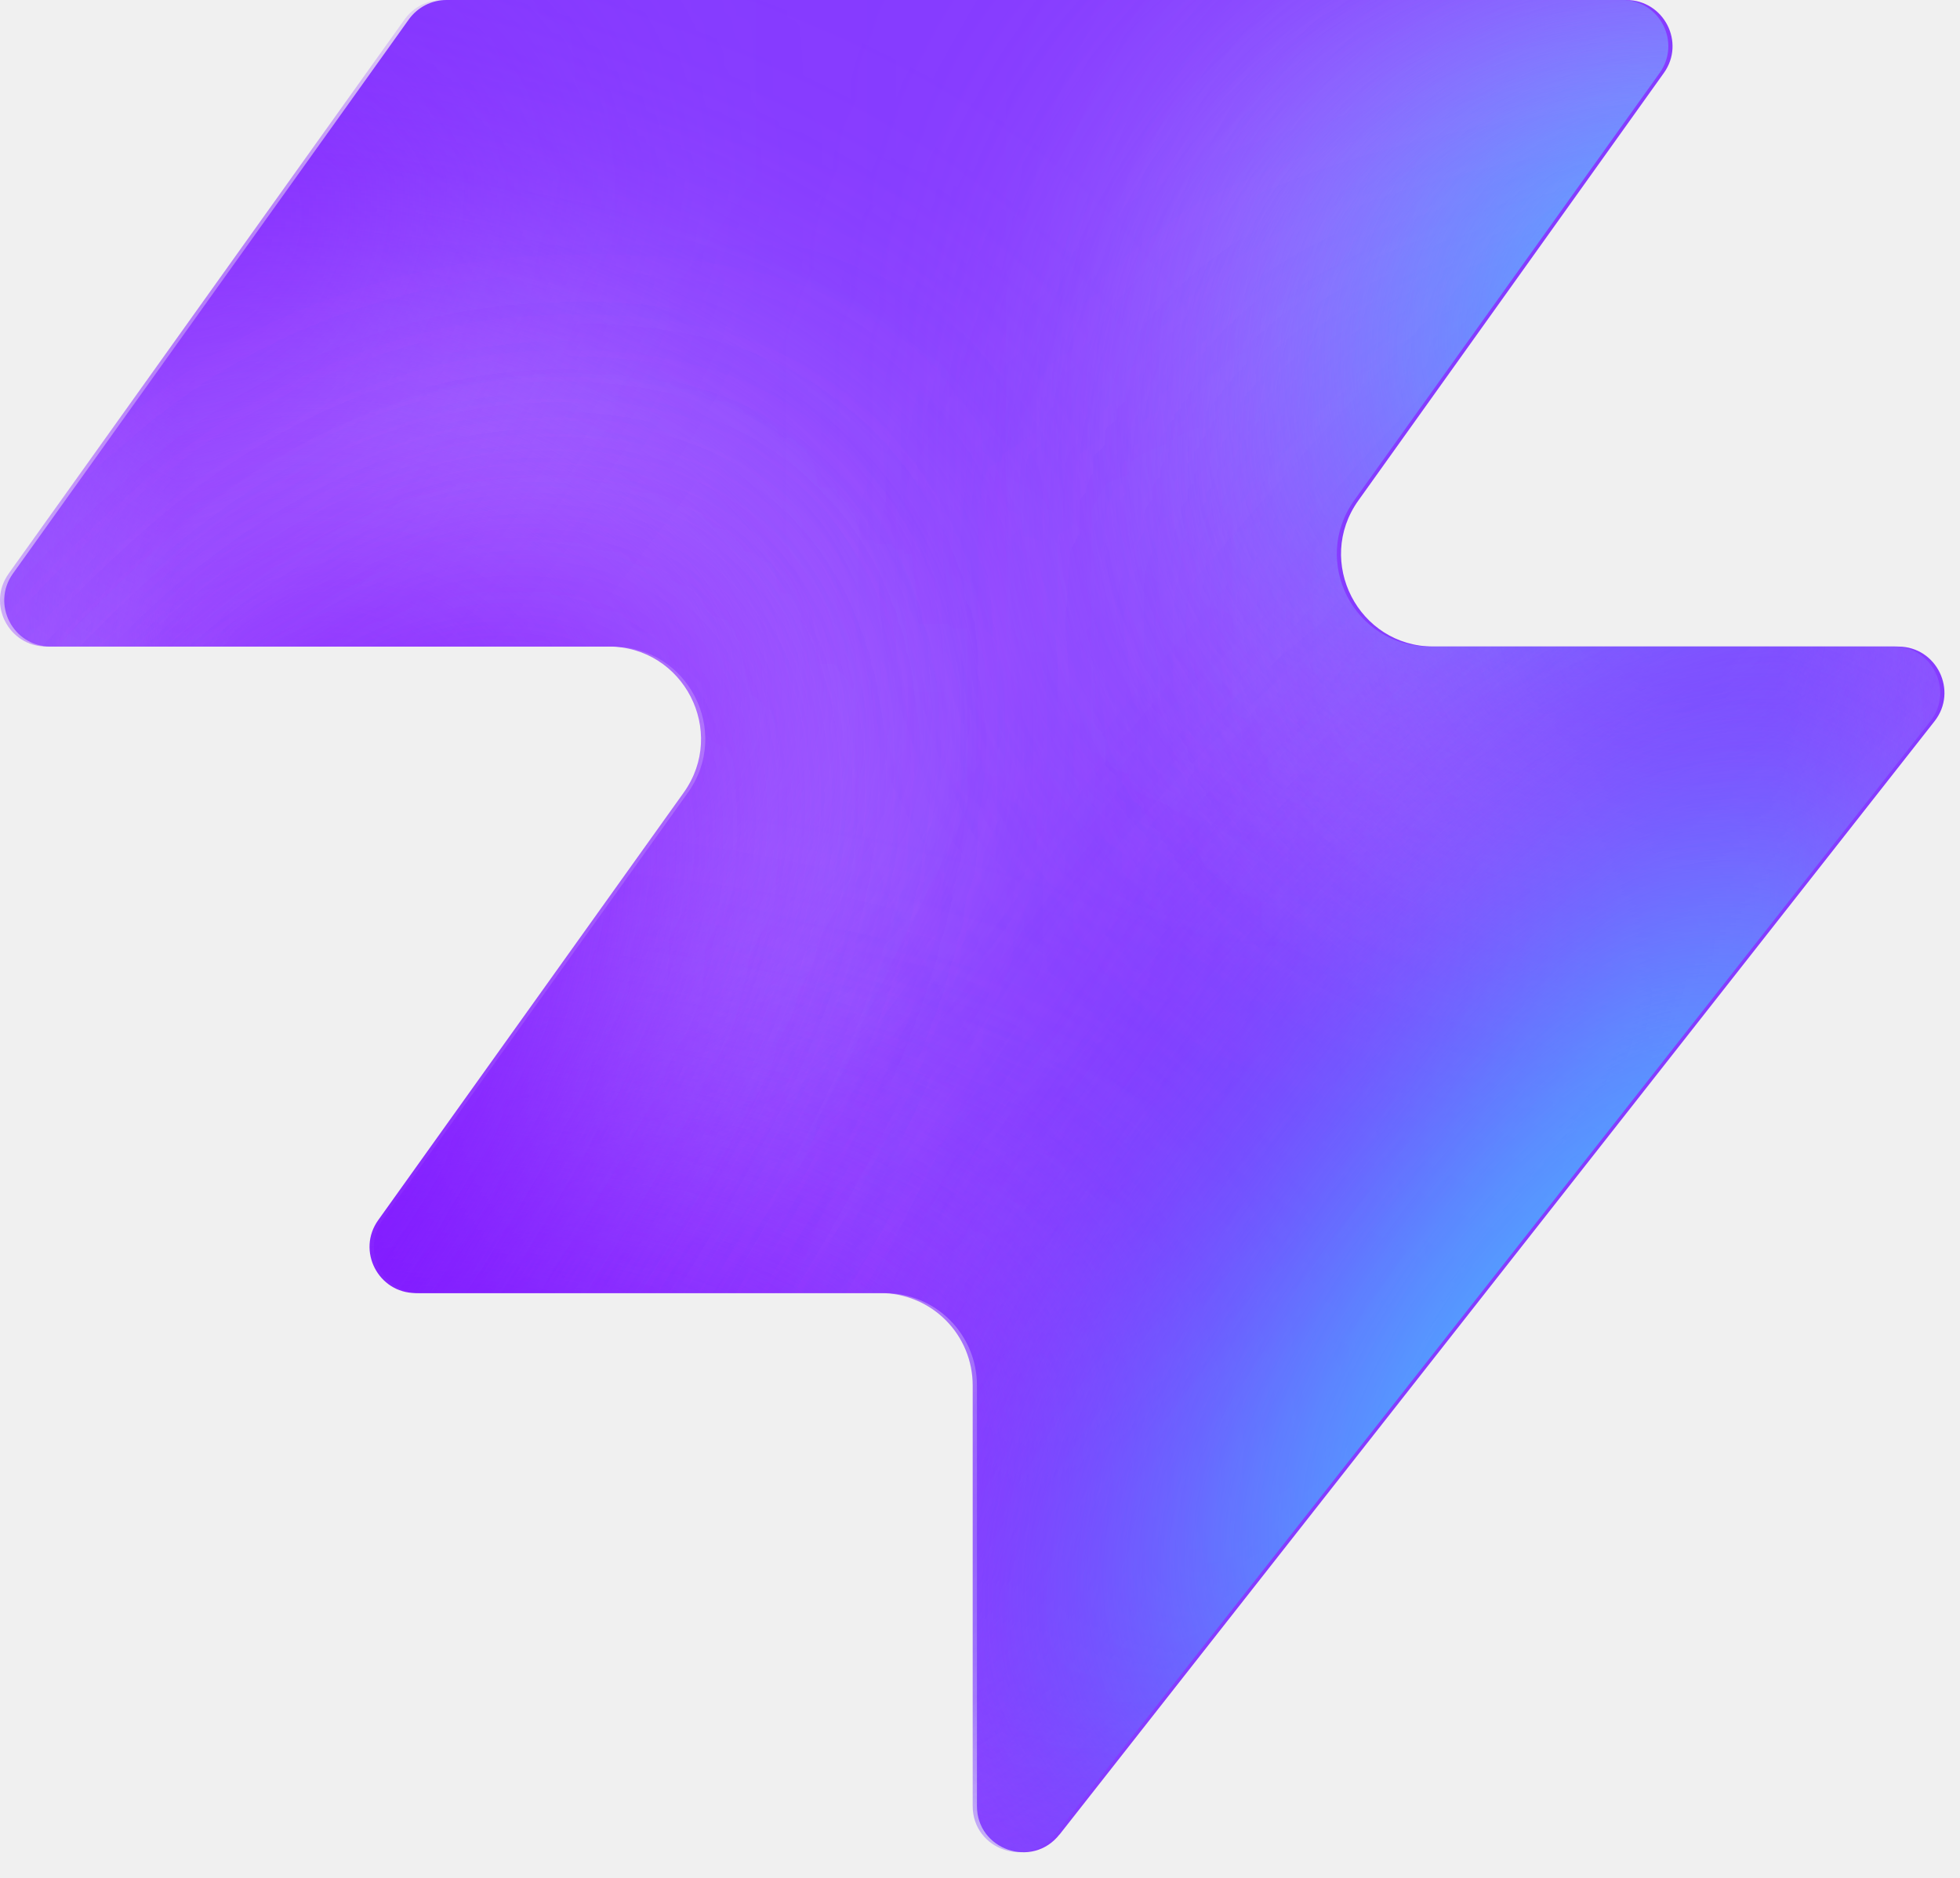
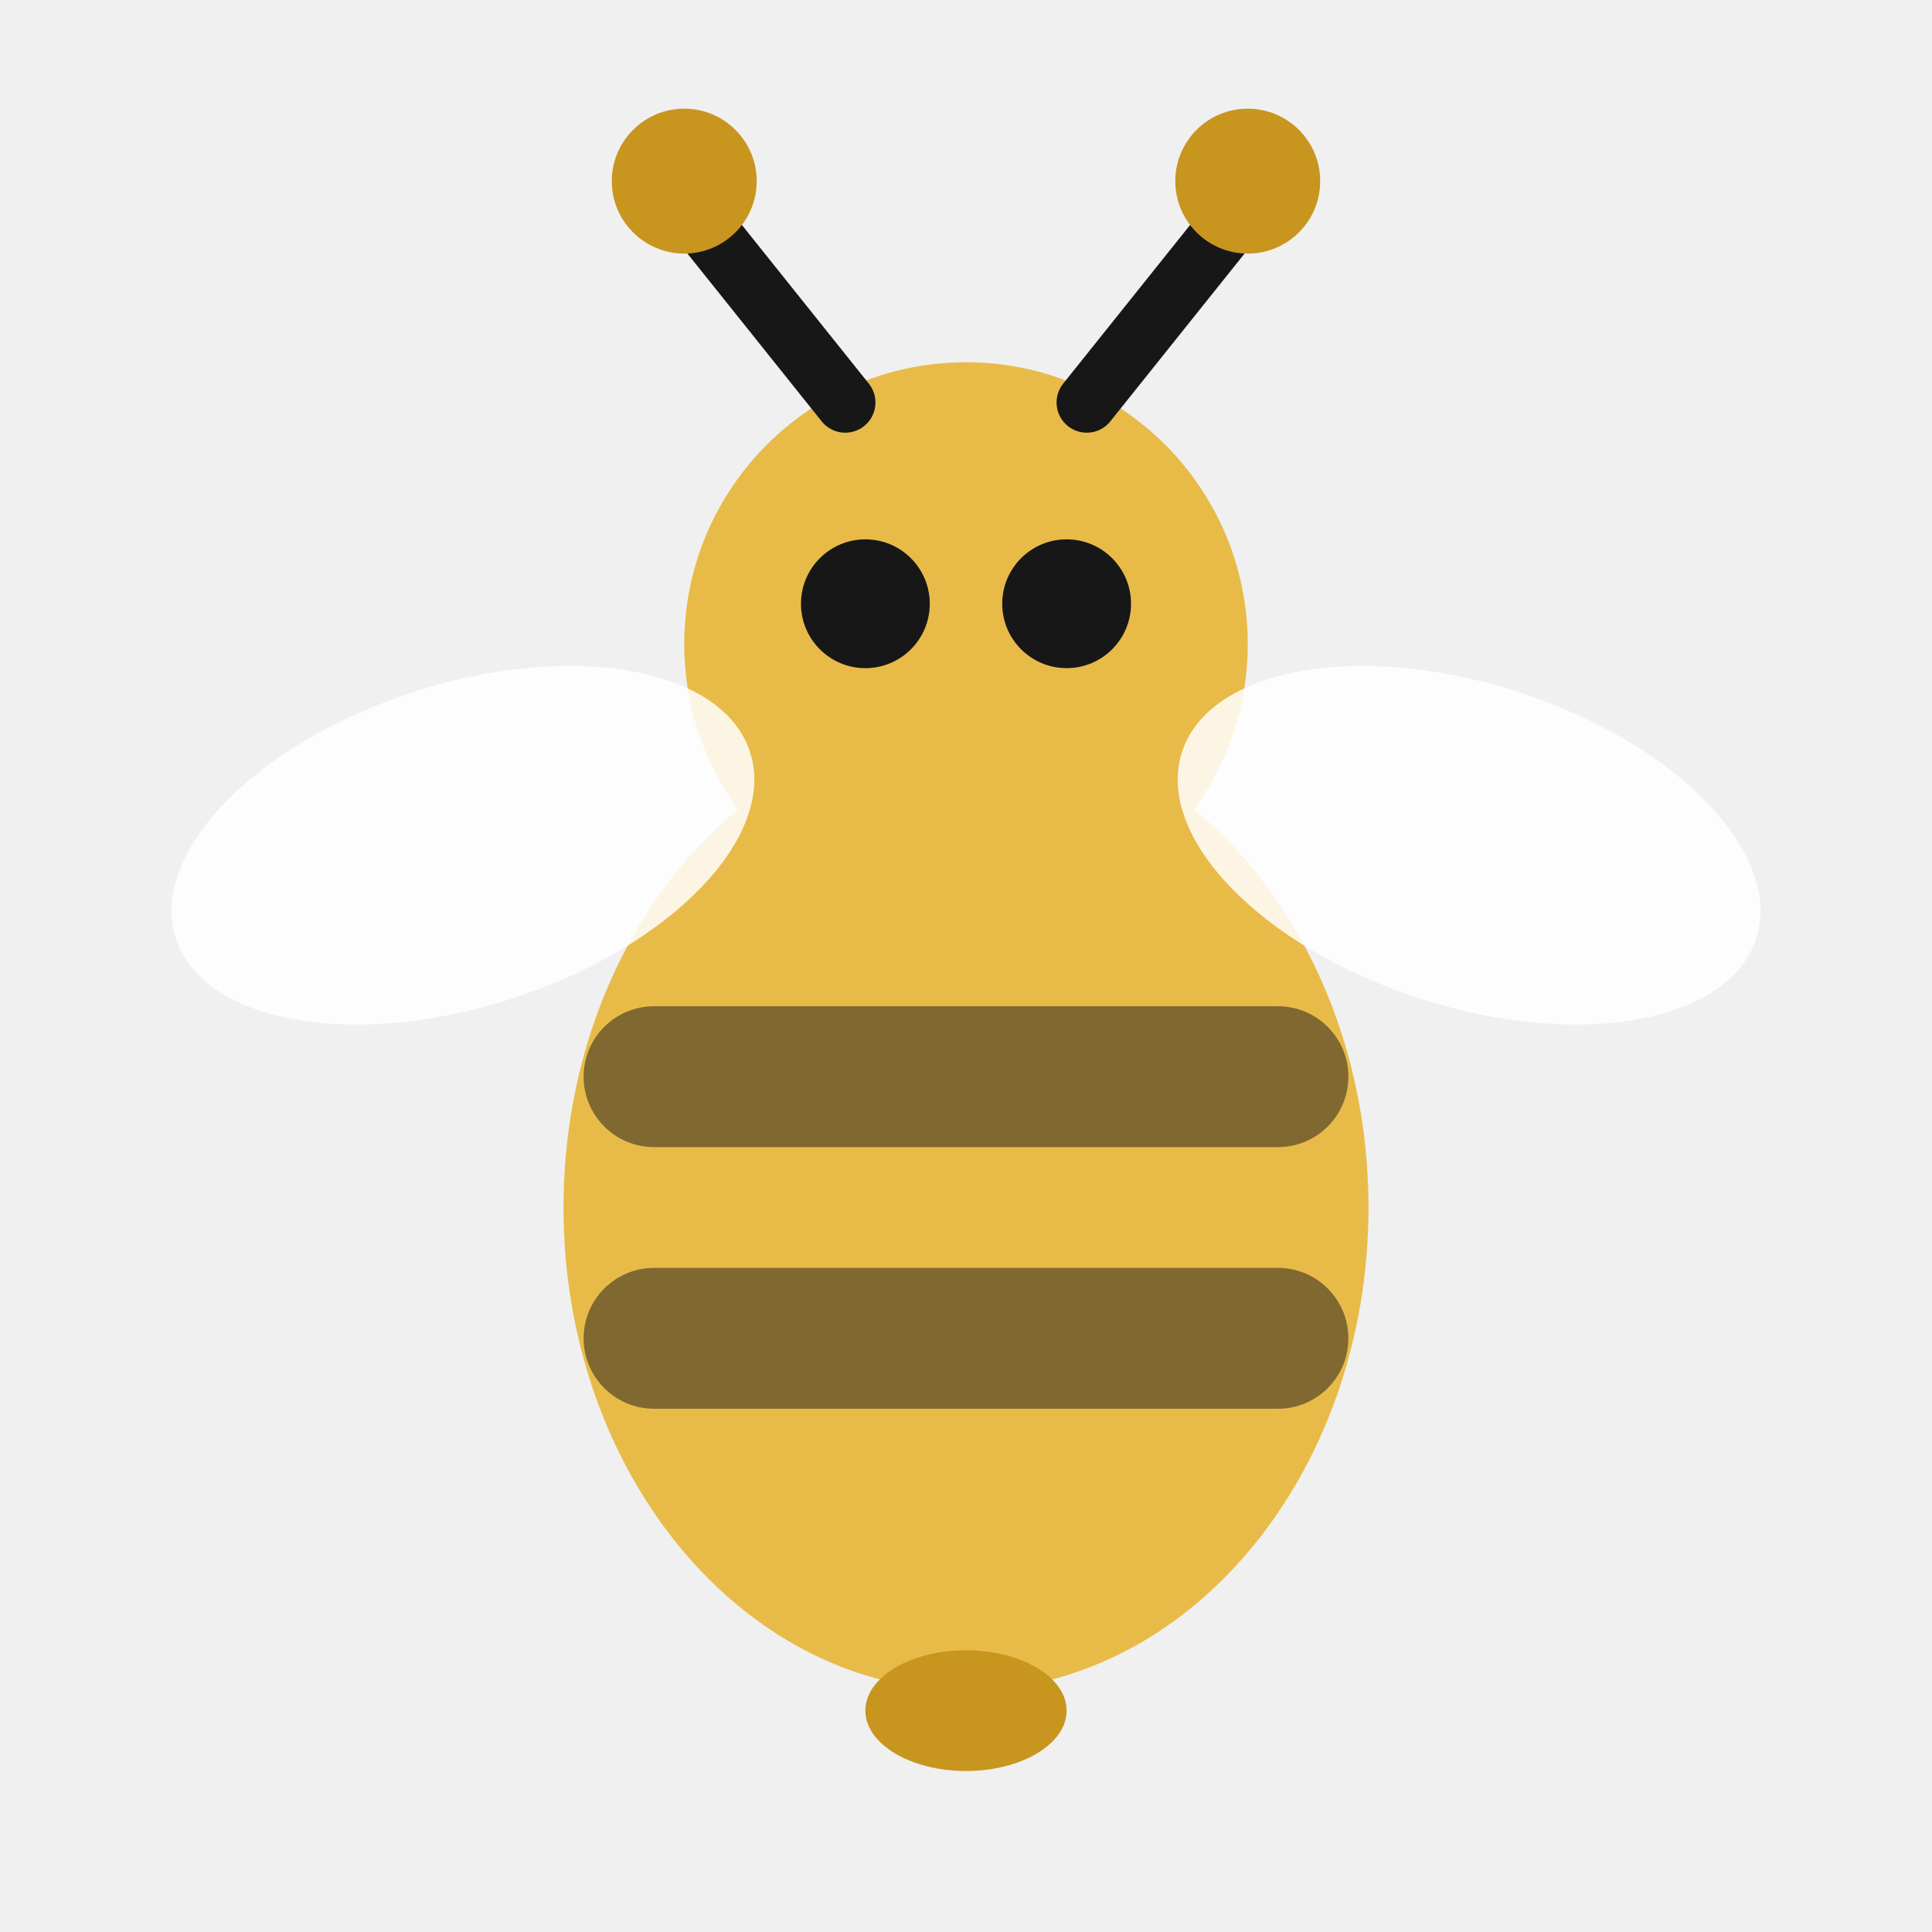
- <svg xmlns="http://www.w3.org/2000/svg" width="48" height="46" fill="none" viewBox="0 0 48 46">
-   <path fill="#863bff" d="M25.946 44.938c-.664.845-2.021.375-2.021-.698V33.937a2.26 2.26 0 0 0-2.262-2.262H10.287c-.92 0-1.456-1.04-.92-1.788l7.48-10.471c1.07-1.497 0-3.578-1.842-3.578H1.237c-.92 0-1.456-1.04-.92-1.788L10.013.474c.214-.297.556-.474.92-.474h28.894c.92 0 1.456 1.04.92 1.788l-7.48 10.471c-1.07 1.498 0 3.579 1.842 3.579h11.377c.943 0 1.473 1.088.89 1.83L25.947 44.94z" style="fill:#863bff;fill:color(display-p3 .525 .23 1);fill-opacity:1" />
-   <mask id="a" width="48" height="46" x="0" y="0" maskUnits="userSpaceOnUse" style="mask-type:alpha">
-     <path fill="#000" d="M25.842 44.938c-.664.844-2.021.375-2.021-.698V33.937a2.26 2.26 0 0 0-2.262-2.262H10.183c-.92 0-1.456-1.04-.92-1.788l7.48-10.471c1.07-1.498 0-3.579-1.842-3.579H1.133c-.92 0-1.456-1.04-.92-1.787L9.91.473c.214-.297.556-.474.92-.474h28.894c.92 0 1.456 1.04.92 1.788l-7.48 10.471c-1.07 1.498 0 3.578 1.842 3.578h11.377c.943 0 1.473 1.088.89 1.832L25.843 44.94z" style="fill:#000;fill-opacity:1" />
-   </mask>
-   <g mask="url(#a)">
-     <g filter="url(#b)">
-       <ellipse cx="5.508" cy="14.704" fill="#ede6ff" rx="5.508" ry="14.704" style="fill:#ede6ff;fill:color(display-p3 .927 .903 1);fill-opacity:1" transform="matrix(.00324 1 1 -.00324 -4.47 31.516)" />
-     </g>
-     <g filter="url(#c)">
-       <ellipse cx="10.399" cy="29.851" fill="#ede6ff" rx="10.399" ry="29.851" style="fill:#ede6ff;fill:color(display-p3 .927 .903 1);fill-opacity:1" transform="matrix(.00324 1 1 -.00324 -39.328 7.883)" />
-     </g>
-     <g filter="url(#d)">
-       <ellipse cx="5.508" cy="30.487" fill="#7e14ff" rx="5.508" ry="30.487" style="fill:#7e14ff;fill:color(display-p3 .492 .077 1);fill-opacity:1" transform="rotate(89.814 -25.913 -14.639)scale(1 -1)" />
-     </g>
-     <g filter="url(#e)">
-       <ellipse cx="5.508" cy="30.599" fill="#7e14ff" rx="5.508" ry="30.599" style="fill:#7e14ff;fill:color(display-p3 .492 .077 1);fill-opacity:1" transform="rotate(89.814 -32.644 -3.334)scale(1 -1)" />
-     </g>
-     <g filter="url(#f)">
-       <ellipse cx="5.508" cy="30.599" fill="#7e14ff" rx="5.508" ry="30.599" style="fill:#7e14ff;fill:color(display-p3 .492 .077 1);fill-opacity:1" transform="matrix(.00324 1 1 -.00324 -34.34 30.47)" />
-     </g>
-     <g filter="url(#g)">
-       <ellipse cx="14.072" cy="22.078" fill="#ede6ff" rx="14.072" ry="22.078" style="fill:#ede6ff;fill:color(display-p3 .927 .903 1);fill-opacity:1" transform="rotate(93.35 24.506 48.493)scale(-1 1)" />
-     </g>
-     <g filter="url(#h)">
-       <ellipse cx="3.47" cy="21.501" fill="#7e14ff" rx="3.47" ry="21.501" style="fill:#7e14ff;fill:color(display-p3 .492 .077 1);fill-opacity:1" transform="rotate(89.009 28.708 47.59)scale(-1 1)" />
-     </g>
-     <g filter="url(#i)">
-       <ellipse cx="3.47" cy="21.501" fill="#7e14ff" rx="3.47" ry="21.501" style="fill:#7e14ff;fill:color(display-p3 .492 .077 1);fill-opacity:1" transform="rotate(89.009 28.708 47.59)scale(-1 1)" />
-     </g>
-     <g filter="url(#j)">
-       <ellipse cx=".387" cy="8.972" fill="#7e14ff" rx="4.407" ry="29.108" style="fill:#7e14ff;fill:color(display-p3 .492 .077 1);fill-opacity:1" transform="rotate(39.51 .387 8.972)" />
-     </g>
-     <g filter="url(#k)">
-       <ellipse cx="47.523" cy="-6.092" fill="#7e14ff" rx="4.407" ry="29.108" style="fill:#7e14ff;fill:color(display-p3 .492 .077 1);fill-opacity:1" transform="rotate(37.892 47.523 -6.092)" />
-     </g>
-     <g filter="url(#l)">
-       <ellipse cx="41.412" cy="6.333" fill="#47bfff" rx="5.971" ry="9.665" style="fill:#47bfff;fill:color(display-p3 .28 .748 1);fill-opacity:1" transform="rotate(37.892 41.412 6.333)" />
-     </g>
-     <g filter="url(#m)">
-       <ellipse cx="-1.879" cy="38.332" fill="#7e14ff" rx="4.407" ry="29.108" style="fill:#7e14ff;fill:color(display-p3 .492 .077 1);fill-opacity:1" transform="rotate(37.892 -1.88 38.332)" />
-     </g>
-     <g filter="url(#n)">
-       <ellipse cx="-1.879" cy="38.332" fill="#7e14ff" rx="4.407" ry="29.108" style="fill:#7e14ff;fill:color(display-p3 .492 .077 1);fill-opacity:1" transform="rotate(37.892 -1.88 38.332)" />
-     </g>
-     <g filter="url(#o)">
-       <ellipse cx="35.651" cy="29.907" fill="#7e14ff" rx="4.407" ry="29.108" style="fill:#7e14ff;fill:color(display-p3 .492 .077 1);fill-opacity:1" transform="rotate(37.892 35.651 29.907)" />
-     </g>
-     <g filter="url(#p)">
-       <ellipse cx="38.418" cy="32.4" fill="#47bfff" rx="5.971" ry="15.297" style="fill:#47bfff;fill:color(display-p3 .28 .748 1);fill-opacity:1" transform="rotate(37.892 38.418 32.4)" />
-     </g>
-   </g>
-   <defs>
-     <filter id="b" width="60.045" height="41.654" x="-19.77" y="16.149" color-interpolation-filters="sRGB" filterUnits="userSpaceOnUse">
-       <feFlood flood-opacity="0" result="BackgroundImageFix" />
-       <feBlend in="SourceGraphic" in2="BackgroundImageFix" result="shape" />
-       <feGaussianBlur result="effect1_foregroundBlur_2002_17158" stdDeviation="7.659" />
-     </filter>
-     <filter id="c" width="90.34" height="51.437" x="-54.613" y="-7.533" color-interpolation-filters="sRGB" filterUnits="userSpaceOnUse">
-       <feFlood flood-opacity="0" result="BackgroundImageFix" />
-       <feBlend in="SourceGraphic" in2="BackgroundImageFix" result="shape" />
-       <feGaussianBlur result="effect1_foregroundBlur_2002_17158" stdDeviation="7.659" />
-     </filter>
-     <filter id="d" width="79.355" height="29.4" x="-49.64" y="2.03" color-interpolation-filters="sRGB" filterUnits="userSpaceOnUse">
-       <feFlood flood-opacity="0" result="BackgroundImageFix" />
-       <feBlend in="SourceGraphic" in2="BackgroundImageFix" result="shape" />
-       <feGaussianBlur result="effect1_foregroundBlur_2002_17158" stdDeviation="4.596" />
-     </filter>
-     <filter id="e" width="79.579" height="29.4" x="-45.045" y="20.029" color-interpolation-filters="sRGB" filterUnits="userSpaceOnUse">
-       <feFlood flood-opacity="0" result="BackgroundImageFix" />
-       <feBlend in="SourceGraphic" in2="BackgroundImageFix" result="shape" />
-       <feGaussianBlur result="effect1_foregroundBlur_2002_17158" stdDeviation="4.596" />
-     </filter>
-     <filter id="f" width="79.579" height="29.4" x="-43.513" y="21.178" color-interpolation-filters="sRGB" filterUnits="userSpaceOnUse">
-       <feFlood flood-opacity="0" result="BackgroundImageFix" />
-       <feBlend in="SourceGraphic" in2="BackgroundImageFix" result="shape" />
-       <feGaussianBlur result="effect1_foregroundBlur_2002_17158" stdDeviation="4.596" />
-     </filter>
-     <filter id="g" width="74.749" height="58.852" x="15.756" y="-17.901" color-interpolation-filters="sRGB" filterUnits="userSpaceOnUse">
-       <feFlood flood-opacity="0" result="BackgroundImageFix" />
-       <feBlend in="SourceGraphic" in2="BackgroundImageFix" result="shape" />
-       <feGaussianBlur result="effect1_foregroundBlur_2002_17158" stdDeviation="7.659" />
-     </filter>
-     <filter id="h" width="61.377" height="25.362" x="23.548" y="2.284" color-interpolation-filters="sRGB" filterUnits="userSpaceOnUse">
-       <feFlood flood-opacity="0" result="BackgroundImageFix" />
-       <feBlend in="SourceGraphic" in2="BackgroundImageFix" result="shape" />
-       <feGaussianBlur result="effect1_foregroundBlur_2002_17158" stdDeviation="4.596" />
-     </filter>
-     <filter id="i" width="61.377" height="25.362" x="23.548" y="2.284" color-interpolation-filters="sRGB" filterUnits="userSpaceOnUse">
-       <feFlood flood-opacity="0" result="BackgroundImageFix" />
-       <feBlend in="SourceGraphic" in2="BackgroundImageFix" result="shape" />
-       <feGaussianBlur result="effect1_foregroundBlur_2002_17158" stdDeviation="4.596" />
-     </filter>
-     <filter id="j" width="56.045" height="63.649" x="-27.636" y="-22.853" color-interpolation-filters="sRGB" filterUnits="userSpaceOnUse">
-       <feFlood flood-opacity="0" result="BackgroundImageFix" />
-       <feBlend in="SourceGraphic" in2="BackgroundImageFix" result="shape" />
-       <feGaussianBlur result="effect1_foregroundBlur_2002_17158" stdDeviation="4.596" />
-     </filter>
-     <filter id="k" width="54.814" height="64.646" x="20.116" y="-38.415" color-interpolation-filters="sRGB" filterUnits="userSpaceOnUse">
-       <feFlood flood-opacity="0" result="BackgroundImageFix" />
-       <feBlend in="SourceGraphic" in2="BackgroundImageFix" result="shape" />
-       <feGaussianBlur result="effect1_foregroundBlur_2002_17158" stdDeviation="4.596" />
-     </filter>
-     <filter id="l" width="33.541" height="35.313" x="24.641" y="-11.323" color-interpolation-filters="sRGB" filterUnits="userSpaceOnUse">
-       <feFlood flood-opacity="0" result="BackgroundImageFix" />
-       <feBlend in="SourceGraphic" in2="BackgroundImageFix" result="shape" />
-       <feGaussianBlur result="effect1_foregroundBlur_2002_17158" stdDeviation="4.596" />
-     </filter>
-     <filter id="m" width="54.814" height="64.646" x="-29.286" y="6.009" color-interpolation-filters="sRGB" filterUnits="userSpaceOnUse">
-       <feFlood flood-opacity="0" result="BackgroundImageFix" />
-       <feBlend in="SourceGraphic" in2="BackgroundImageFix" result="shape" />
-       <feGaussianBlur result="effect1_foregroundBlur_2002_17158" stdDeviation="4.596" />
-     </filter>
-     <filter id="n" width="54.814" height="64.646" x="-29.286" y="6.009" color-interpolation-filters="sRGB" filterUnits="userSpaceOnUse">
-       <feFlood flood-opacity="0" result="BackgroundImageFix" />
-       <feBlend in="SourceGraphic" in2="BackgroundImageFix" result="shape" />
-       <feGaussianBlur result="effect1_foregroundBlur_2002_17158" stdDeviation="4.596" />
-     </filter>
-     <filter id="o" width="54.814" height="64.646" x="8.244" y="-2.416" color-interpolation-filters="sRGB" filterUnits="userSpaceOnUse">
-       <feFlood flood-opacity="0" result="BackgroundImageFix" />
-       <feBlend in="SourceGraphic" in2="BackgroundImageFix" result="shape" />
-       <feGaussianBlur result="effect1_foregroundBlur_2002_17158" stdDeviation="4.596" />
-     </filter>
-     <filter id="p" width="39.409" height="43.623" x="18.713" y="10.588" color-interpolation-filters="sRGB" filterUnits="userSpaceOnUse">
-       <feFlood flood-opacity="0" result="BackgroundImageFix" />
-       <feBlend in="SourceGraphic" in2="BackgroundImageFix" result="shape" />
-       <feGaussianBlur result="effect1_foregroundBlur_2002_17158" stdDeviation="4.596" />
-     </filter>
-   </defs>
+ <svg xmlns="http://www.w3.org/2000/svg" viewBox="0 0 48 48" fill="none">
+   <ellipse cx="24" cy="30" rx="10" ry="12" fill="#e8bb49" />
+   <rect x="14.5" y="25" width="19" height="3.5" rx="1.75" fill="#171717" opacity="0.5" />
+   <rect x="14.5" y="31.5" width="19" height="3.5" rx="1.75" fill="#171717" opacity="0.5" />
+   <circle cx="24" cy="16" r="7" fill="#e8bb49" />
+   <ellipse cx="11.5" cy="21" rx="7.5" ry="4" fill="white" opacity="0.85" transform="rotate(-18 11.5 21)" />
+   <ellipse cx="36.5" cy="21" rx="7.5" ry="4" fill="white" opacity="0.85" transform="rotate(18 36.5 21)" />
+   <circle cx="21.5" cy="15" r="1.6" fill="#171717" />
+   <circle cx="26.5" cy="15" r="1.6" fill="#171717" />
+   <ellipse cx="24" cy="42.5" rx="2.5" ry="1.5" fill="#c8951f" />
+   <line x1="21" y1="10" x2="17" y2="5" stroke="#171717" stroke-width="1.5" stroke-linecap="round" />
+   <line x1="27" y1="10" x2="31" y2="5" stroke="#171717" stroke-width="1.5" stroke-linecap="round" />
+   <circle cx="17" cy="4.5" r="1.8" fill="#c8951f" />
+   <circle cx="31" cy="4.5" r="1.8" fill="#c8951f" />
</svg>
